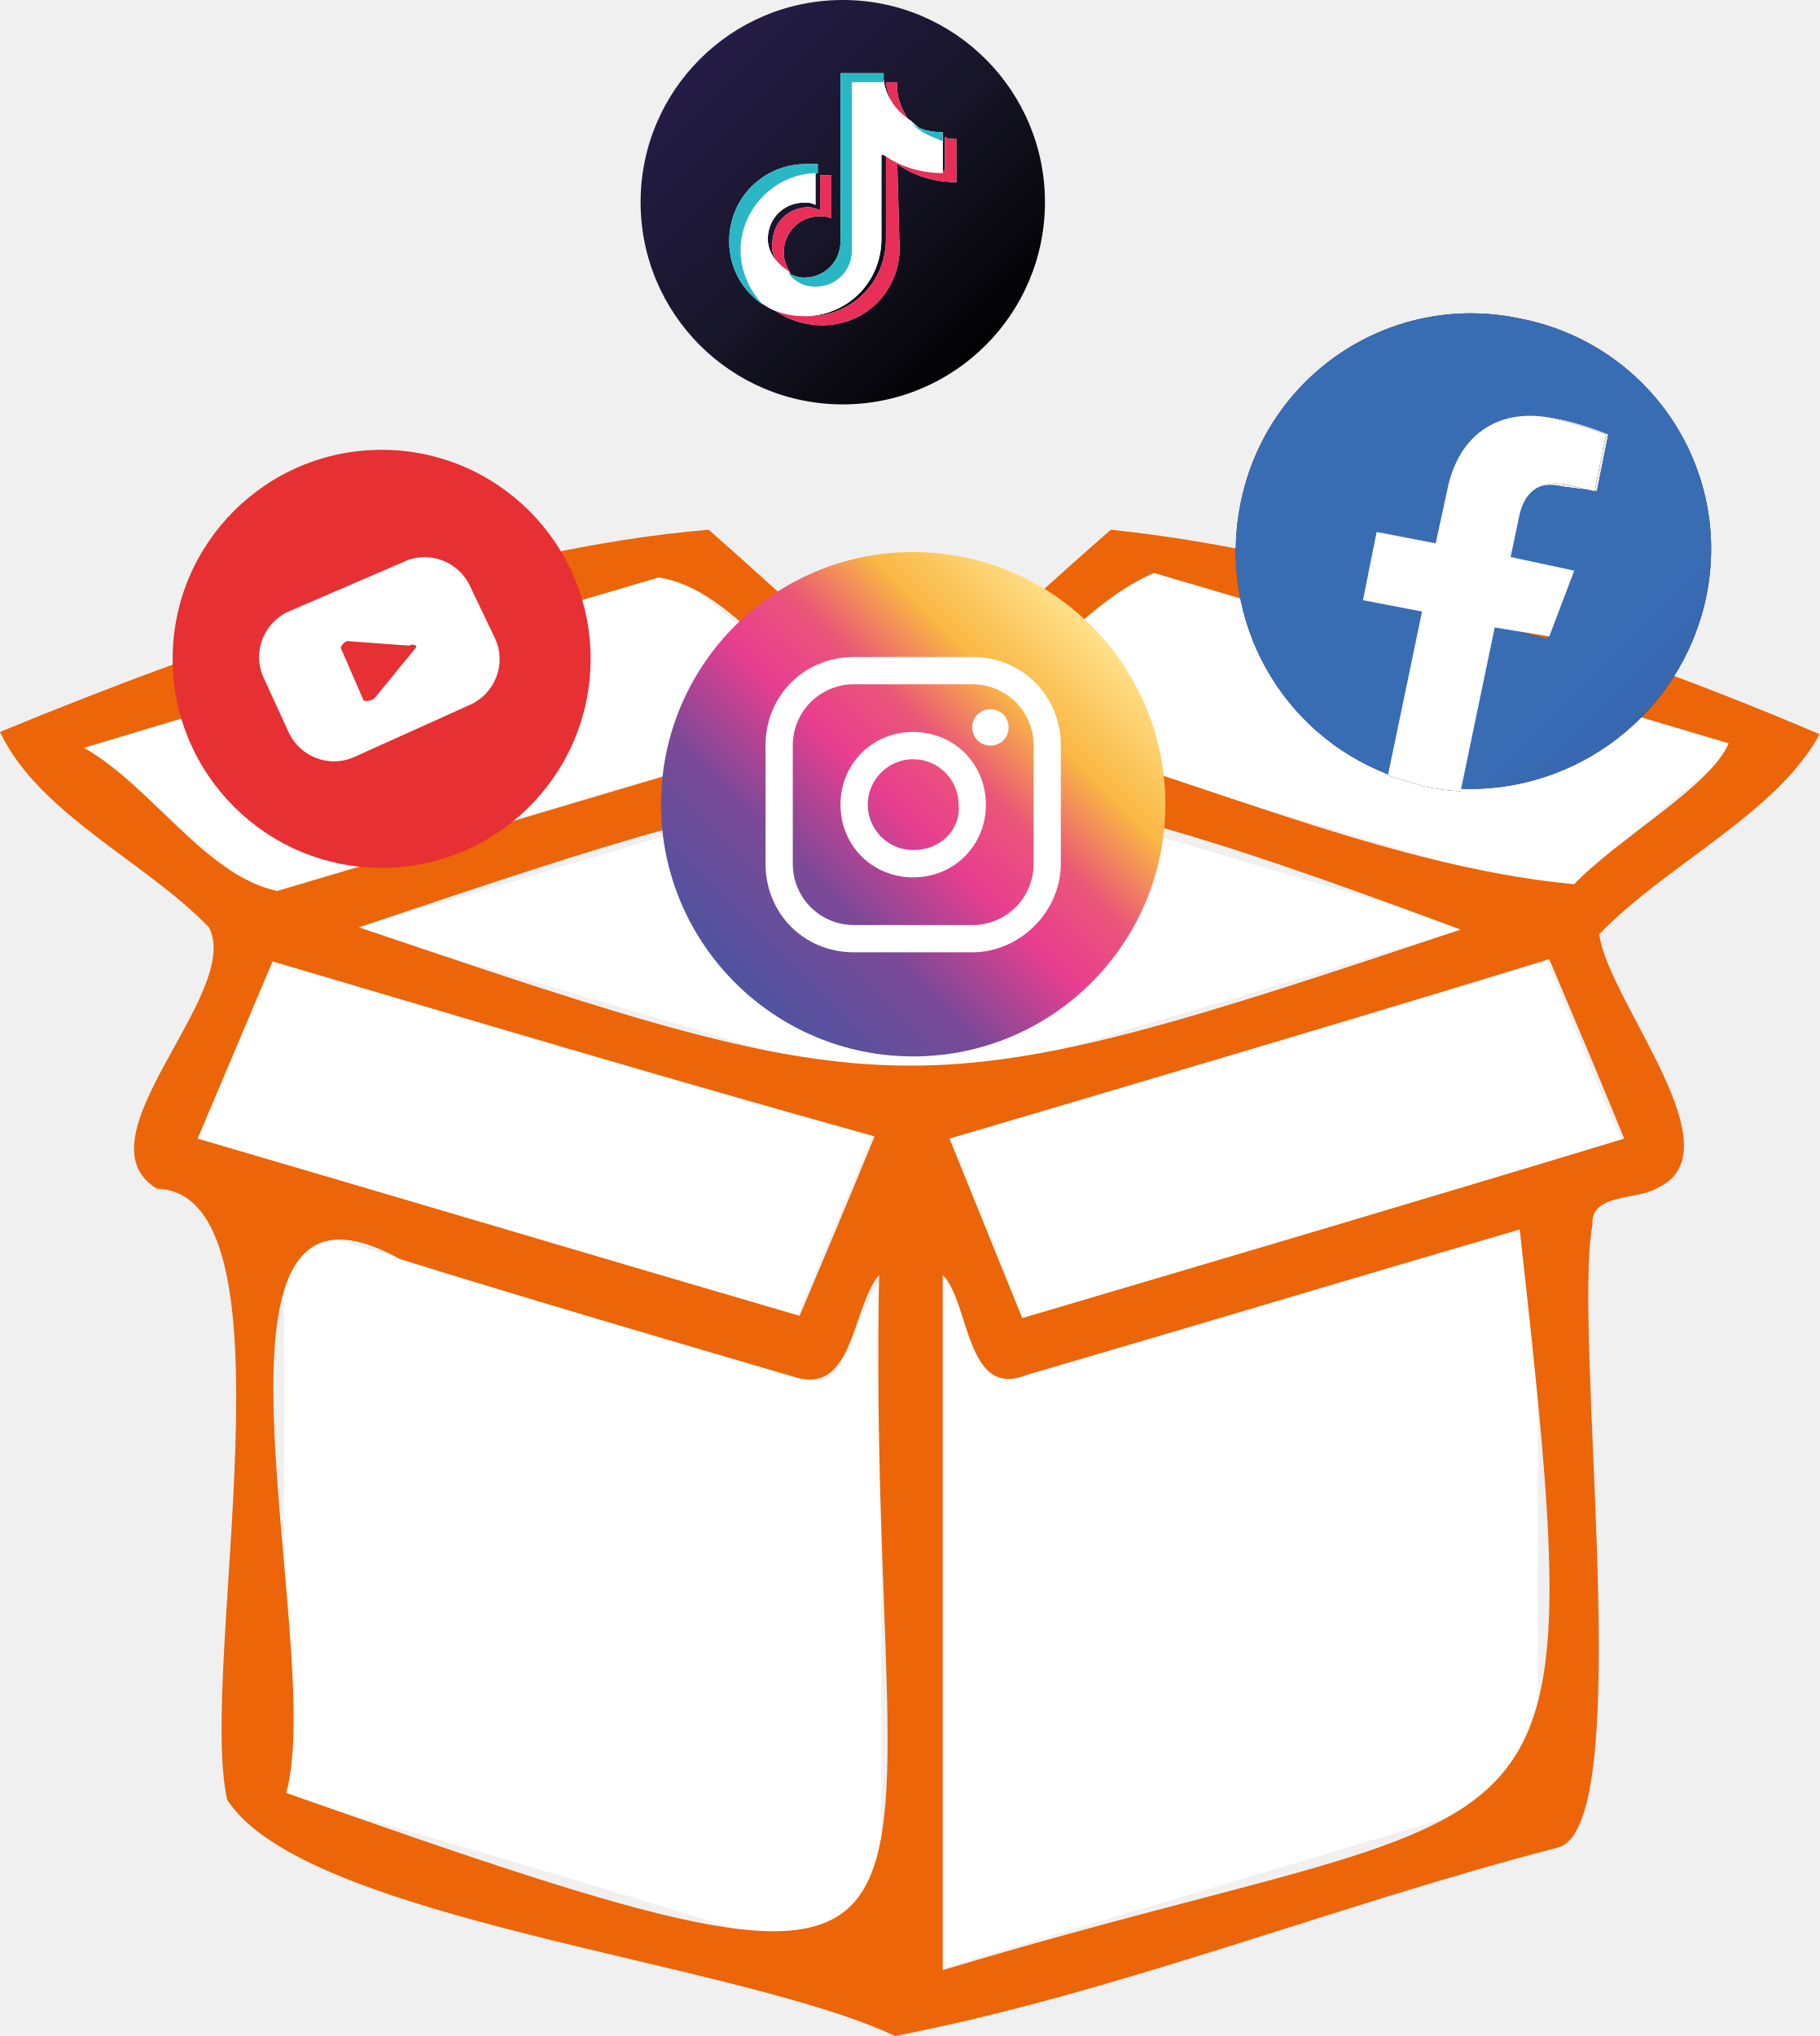
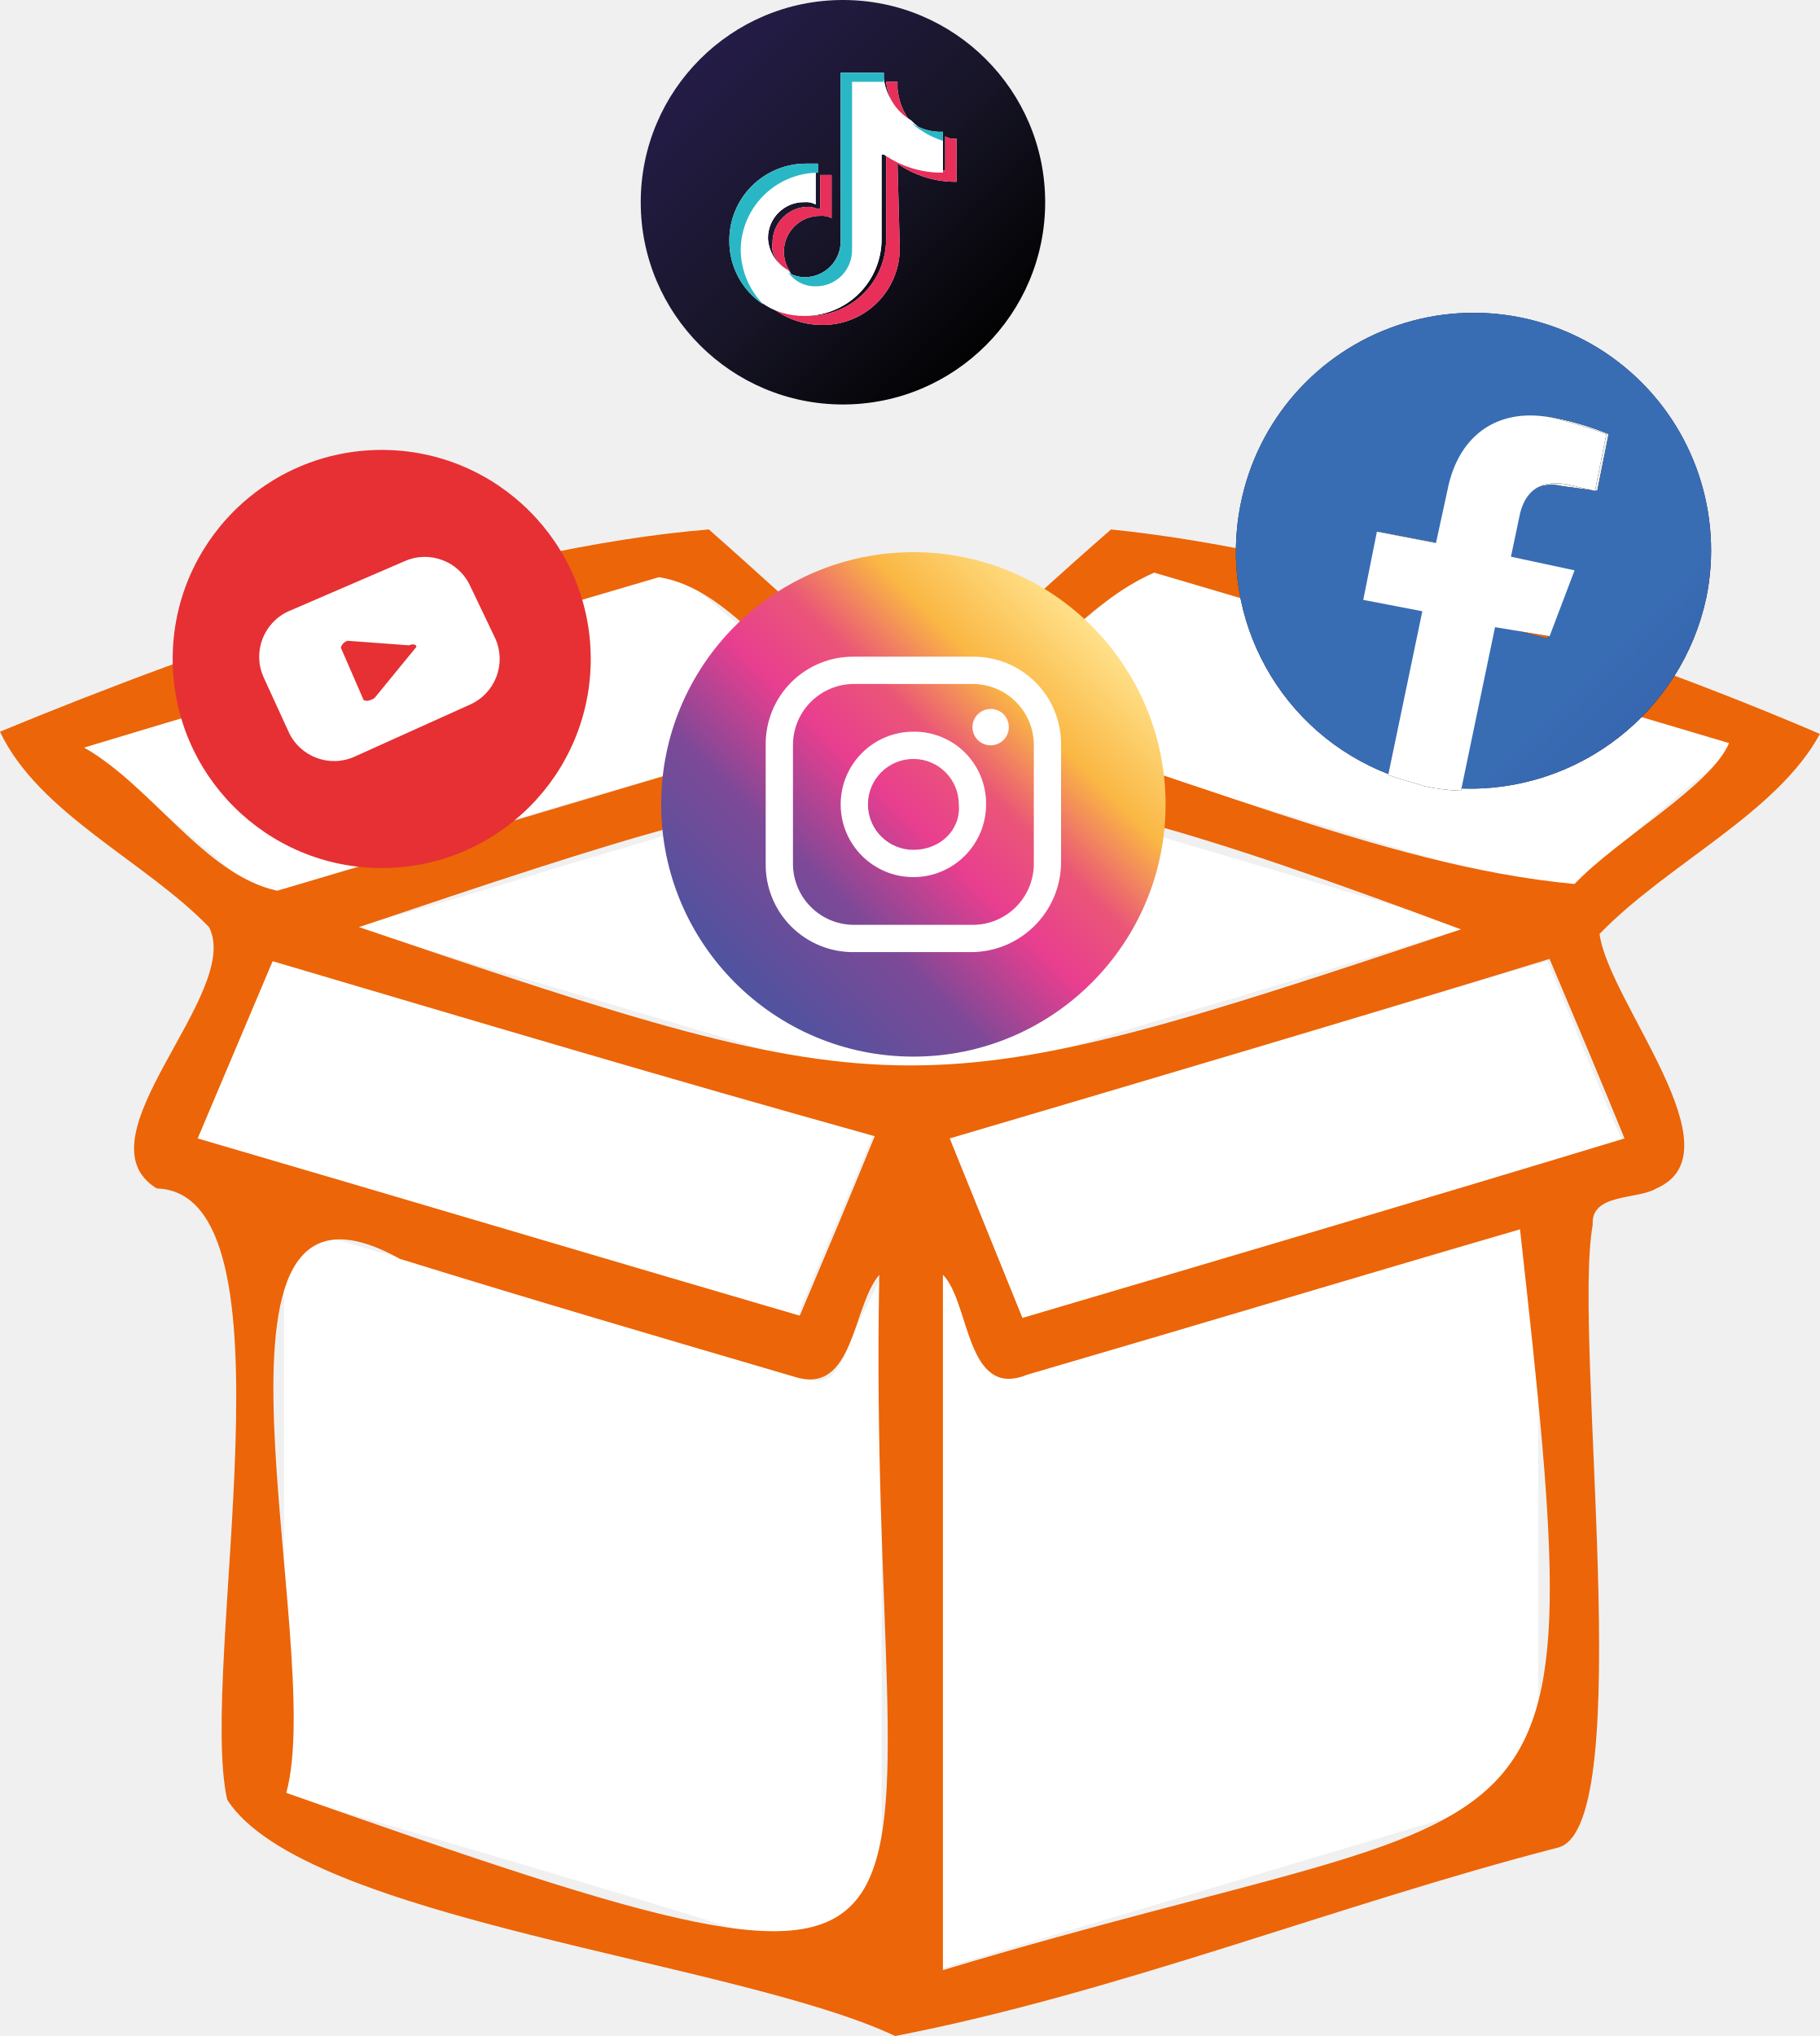
- <svg xmlns="http://www.w3.org/2000/svg" width="217.204" height="243.015" viewBox="81.898 61.45 217.204 243.015">
-   <g>
-     <path d="M194.703 213.353c1.356 2.983 2.712 6.237 3.796 9.22 1.356 3.254 2.44 3.796 5.966 2.711 19.795-5.965 39.32-11.66 59.114-17.625.543-.271 1.356-.271 1.898-.543v68.063c-23.591 7.05-47.182 14.1-71.045 21.151v-82.977c0 .271 0 .271.271 0Z" fill="#fff" fill-rule="evenodd" />
-     <path d="M115.794 275.721V207.66c4.88 1.356 9.49 2.711 14.1 4.067 15.728 4.61 31.456 9.22 47.183 14.1 3.254 1.085 4.339.272 5.695-2.71 1.356-3.255 2.711-6.238 4.338-9.22v83.248c-23.862-7.593-47.454-14.643-71.316-21.423Z" fill="#fff" fill-rule="evenodd" />
-     <path d="m256.258 172.407-26.846 8.135c-12.202 3.525-24.405 7.322-36.607 10.847-1.085.27-2.712.542-3.796 0-20.609-5.966-41.218-12.203-61.826-18.168-.814-.272-1.356-.543-2.712-1.085a953.925 953.925 0 0 0 24.676-7.322c13.016-3.796 26.032-7.863 39.32-11.66 1.355-.27 2.982-.542 4.067 0 20.608 5.966 41.217 12.203 61.826 18.168.542.272 1.084.272 1.627.543.27 0 .27.27.27.542Z" fill="#fff" fill-rule="evenodd" />
-     <path d="M91.931 150.714c6.237-1.898 11.66-3.525 17.355-5.152 17.083-5.153 34.167-10.034 51.25-15.186 1.627-.542 2.712-.27 3.796.814 6.237 5.423 12.745 10.846 19.253 16.27-4.61 1.356-8.948 2.711-13.016 3.796-18.439 5.423-37.15 10.847-55.589 16.541-1.356.271-2.17.271-3.254-.542-5.965-5.152-11.931-10.033-17.897-15.185-.542-.543-.813-.814-1.898-1.356Z" fill="#fff" fill-rule="evenodd" />
-     <path d="M197.686 147.189c4.067-3.526 7.864-6.78 11.66-10.034 2.712-2.169 5.423-4.61 8.135-6.779.542-.542 1.627-.813 2.17-.542 22.777 6.78 45.555 13.558 68.604 20.337l.814.814c-.542.271-1.085.542-1.627 1.085-5.966 4.88-11.931 10.033-17.626 14.914-1.085 1.084-2.17 1.084-3.796.813-22.236-6.508-44.471-13.287-66.707-19.795l-1.627-.813Z" fill="#fff" fill-rule="evenodd" />
-     <path d="M203.923 218.776c-2.983-7.321-5.966-14.1-8.949-21.422l71.588-21.15c2.983 7.05 5.695 14.1 8.949 21.422-23.592 7.05-47.454 14.1-71.588 21.15Z" fill="#fff" fill-rule="evenodd" />
-     <path d="M105.49 197.354c2.982-7.321 5.965-14.1 8.948-21.422l71.588 21.151c-2.983 7.322-5.966 14.1-8.949 21.422a5068.76 5068.76 0 0 1-71.588-21.15Z" fill="#fff" fill-rule="evenodd" />
-     <path d="M272.799 172.95c1.085 8.134 16.812 26.031 6.78 30.37-2.17 1.356-7.865.542-7.594 4.339-2.44 13.287 5.424 71.588-4.067 74.3-26.303 6.778-52.606 17.354-79.18 22.506-18.982-8.948-70.504-13.83-79.723-28.201-3.526-15.728 8.948-72.402-8.407-72.944-9.762-5.966 10.305-23.32 6.237-31.184-7.592-7.864-20.337-13.558-24.947-23.32 24.947-10.305 58.03-21.965 84.604-24.134 27.388 24.134 20.88 23.591 47.996 0 26.575 2.711 59.928 13.83 84.604 24.405-5.152 9.49-18.168 15.456-26.303 23.862Zm-78.367 40.674v82.977c74.842-22.507 77.825-7.864 68.876-88.4-19.524 5.695-39.319 11.66-58.843 17.355-7.321 2.982-6.78-8.678-10.033-11.932Zm-78.367 61.826c90.027 31.727 69.147 21.151 70.774-61.826-3.254 3.797-2.983 14.372-10.033 12.203-15.728-4.61-31.455-9.22-47.183-14.1-26.845-14.915-8.677 46.097-13.558 63.723Zm140.193-103.043c-62.64-23.32-68.605-21.422-131.516-.271 64.809 21.964 66.436 21.964 131.516.271Zm-150.769 24.947c24.134 7.05 47.726 14.101 71.86 21.151 2.982-7.05 5.965-14.1 8.948-21.422-24.405-6.779-47.997-13.83-71.86-20.88l-8.948 21.151Zm98.434 21.422c23.862-7.05 47.725-14.1 71.859-21.422-2.983-7.321-5.966-14.371-8.949-21.422-23.862 7.322-47.725 14.372-71.588 21.422 2.983 7.322 5.695 14.101 8.678 21.422ZM91.93 150.714c8.135 4.61 14.372 15.185 23.05 17.083 23.048-6.779 45.555-13.558 68.604-20.337-8.135-5.152-14.372-15.728-23.049-17.084-23.049 6.78-45.285 13.287-68.605 20.338Zm105.755-3.525c23.863 5.694 48.539 17.625 72.13 19.795 5.152-5.424 16.27-11.66 18.44-16.813-22.779-6.779-45.556-13.558-68.606-20.337-8.135 3.525-14.371 12.202-21.964 17.355Z" fill="#ec6508" fill-rule="evenodd" />
-     <path d="M0 24.847a24.947 24.947 0 1 1 0 .1z" fill-rule="evenodd" fill="url(&quot;#a&quot;)" transform="translate(102.507 115.191)" />
-     <path d="M138.03 131.461c-1.356-2.983-4.882-4.339-7.864-2.983l-13.83 5.966c-2.983 1.356-4.339 4.88-2.983 7.864l2.983 6.508c1.356 2.982 4.881 4.338 7.864 2.982l13.83-6.236c2.982-1.356 4.338-4.881 2.982-7.864l-2.983-6.237Zm-6.509 7.321-4.88 5.966c-.272.271-1.085.542-1.356.271l-2.712-6.237c0-.27.542-.813.813-.813l7.322.542c.542-.27 1.085 0 .813.271Z" fill="#fff" fill-rule="evenodd" />
-     <g>
-       <g>
-         <path d="M120.734 52.84c3.254-15.456-6.779-30.37-22.235-33.353-15.457-3.254-30.371 6.78-33.354 22.236-2.711 13.829 4.881 27.387 17.897 32.268l4.068-19.524-7.05-1.355 1.626-8.135 7.05 1.355 1.356-6.236c1.356-7.05 6.237-10.034 12.745-8.678 2.983.543 6.237 1.898 6.237 1.898l-1.356 6.78-4.067-.543c-3.525-.813-4.881 1.356-5.424 3.525l-1.084 5.153 7.592 1.627-2.982 7.863-6.237-1.627-4.068 19.524c13.83.543 26.303-8.948 29.286-22.778Z" fill-rule="evenodd" fill="url(&quot;#b&quot;)" transform="translate(164.81 79.976)" />
-         <path d="m92.436 49.733 2.982-7.864-7.592-1.627 1.084-5.152c.543-2.17 1.899-4.067 5.424-3.525l3.525.814 1.356-6.78s-2.983-1.084-6.237-1.898c-6.237-1.356-11.389 1.627-12.745 8.678l-1.356 6.236-7.05-1.355-1.627 8.135 7.05 1.355-4.067 19.524c1.356.543 2.711.814 4.338 1.356 1.356.271 2.983.543 4.34.543l4.067-19.524 6.508 1.084Z" fill-rule="evenodd" fill="url(&quot;#c&quot;)" transform="translate(174.398 87.693)" />
+ <svg xmlns="http://www.w3.org/2000/svg" xmlns:xlink="http://www.w3.org/1999/xlink" width="217.204" height="242.965" viewBox="0 0 217.204 242.965">
+   <defs>
+     <linearGradient id="linear-gradient" x1="-1.465" y1="1.45" x2="-2.168" y2="2.153" gradientUnits="objectBoundingBox">
+       <stop offset="0" stop-color="#e63033" />
+       <stop offset="1" stop-color="#9d1915" />
+     </linearGradient>
+     <linearGradient id="linear-gradient-2" x1="-10.012" y1="11.262" x2="-9.304" y2="11.969" gradientUnits="objectBoundingBox">
+       <stop offset="0" stop-color="#241c47" />
+       <stop offset="0.537" stop-color="#171527" />
+       <stop offset="1" stop-color="#020203" />
+     </linearGradient>
+     <linearGradient id="linear-gradient-3" x1="-20.106" y1="14" x2="-18.722" y2="14.897" xlink:href="#linear-gradient-2" />
+     <linearGradient id="linear-gradient-4" x1="0.937" y1="0.516" x2="1.644" y2="1.223" gradientUnits="objectBoundingBox">
+       <stop offset="0" stop-color="#386db4" />
+       <stop offset="0.17" stop-color="#3767b0" />
+       <stop offset="0.448" stop-color="#3458a4" />
+       <stop offset="0.795" stop-color="#313f92" />
+       <stop offset="1" stop-color="#2d3189" />
+     </linearGradient>
+     <linearGradient id="linear-gradient-5" x1="0.143" y1="0.144" x2="0.851" y2="0.852" xlink:href="#linear-gradient-2" />
+     <linearGradient id="linear-gradient-6" x1="0.851" y1="0.146" x2="0.146" y2="0.852" gradientUnits="objectBoundingBox">
+       <stop offset="0.001" stop-color="#ffe088" />
+       <stop offset="0.209" stop-color="#fab744" />
+       <stop offset="0.377" stop-color="#ea5578" />
+       <stop offset="0.524" stop-color="#e93e8f" />
+       <stop offset="0.739" stop-color="#7c4997" />
+       <stop offset="1" stop-color="#4f53a0" />
+     </linearGradient>
+   </defs>
+   <g id="social" transform="translate(-10.2 -5.1)">
+     <path id="Path_8590" d="M51.971,65.037c1.356,2.983,2.712,6.237,3.8,9.22,1.356,3.254,2.441,3.8,5.966,2.712,19.8-5.966,39.319-11.66,59.114-17.626.542-.271,1.356-.271,1.9-.542v68.063c-23.591,7.05-47.183,14.1-71.046,21.151V65.037C51.7,65.308,51.7,65.308,51.971,65.037Z" transform="translate(71.034 91.916)" fill="#fff" />
+     <path id="Path_8591" d="M22.7,127.063V59c4.881,1.356,9.491,2.712,14.1,4.067,15.728,4.61,31.455,9.22,47.183,14.1,3.254,1.085,4.339.271,5.694-2.712a95.976,95.976,0,0,1,4.339-9.22v83.248C70.154,140.892,46.563,133.842,22.7,127.063Z" transform="translate(21.396 92.259)" fill="#fff" />
+     <path id="Path_8592" d="M157.687,58.35l-26.845,8.135c-12.2,3.525-24.4,7.321-36.607,10.847a6.058,6.058,0,0,1-3.8,0C69.829,71.366,49.22,65.13,28.612,59.164c-.813-.271-1.356-.542-2.712-1.085,8.677-2.44,16.812-4.881,24.676-7.321,13.016-3.8,26.032-7.864,39.319-11.66,1.356-.271,2.983-.542,4.067,0,20.609,5.966,41.217,12.2,61.826,18.168.542.271,1.085.271,1.627.542C157.687,57.808,157.687,58.079,157.687,58.35Z" transform="translate(26.873 57.657)" fill="#fff" />
+     <path id="Path_8593" d="M13.9,51.009c6.237-1.9,11.66-3.525,17.355-5.152C48.338,40.7,65.422,35.823,82.505,30.671a3.264,3.264,0,0,1,3.8.813c6.237,5.423,12.745,10.847,19.253,16.27-4.61,1.356-8.948,2.712-13.016,3.8C74.1,56.974,55.388,62.4,36.949,68.092A3.463,3.463,0,0,1,33.7,67.55C27.729,62.4,21.764,57.517,15.8,52.364A5.7,5.7,0,0,0,13.9,51.009Z" transform="translate(6.333 43.305)" fill="#fff" />
+     <path id="Path_8594" d="M52.9,47.722c4.068-3.525,7.864-6.779,11.66-10.033,2.712-2.169,5.423-4.61,8.135-6.779a2.252,2.252,0,0,1,2.169-.542C97.642,37.146,120.42,43.925,143.47,50.7l.814.813a5.673,5.673,0,0,0-1.627,1.085c-5.966,4.881-11.931,10.033-17.626,14.914-1.085,1.085-2.169,1.085-3.8.813C99,61.822,76.763,55.043,54.527,48.535Z" transform="translate(73.088 43.067)" fill="#fff" />
+     <path id="Path_8595" d="M60.848,89.973c-2.983-7.321-5.966-14.1-8.948-21.422L123.488,47.4c2.983,7.05,5.694,14.1,8.948,21.422Q97.049,79.4,60.848,89.973Z" transform="translate(71.376 72.403)" fill="#fff" />
+     <path id="Path_8596" d="M18.9,68.722c2.983-7.321,5.966-14.1,8.948-21.422L99.436,68.451c-2.983,7.321-5.966,14.1-8.948,21.422Q55.1,79.7,18.9,68.722Z" transform="translate(14.891 72.232)" fill="#fff" />
+     <path id="Path_8597" d="M201.1,76.668c1.085,8.135,16.812,26.032,6.779,30.371-2.169,1.356-7.864.542-7.593,4.339-2.44,13.287,5.423,71.588-4.067,74.3-26.3,6.779-52.606,17.355-79.181,22.507-18.982-8.948-70.5-13.829-79.723-28.2-3.525-15.728,8.948-72.4-8.406-72.944-9.762-5.966,10.3-23.32,6.237-31.184C27.555,67.99,14.81,62.3,10.2,52.534,35.147,42.229,68.23,30.569,94.8,28.4c27.388,24.134,20.88,23.591,48,0,26.574,2.712,59.928,13.829,84.6,24.4C222.252,62.3,209.236,68.261,201.1,76.668Zm-78.367,40.675v82.977c74.842-22.507,77.825-7.864,68.876-88.4-19.524,5.694-39.319,11.66-58.843,17.355C125.446,132.257,125.988,120.6,122.734,117.343ZM44.367,179.168c90.027,31.726,69.147,21.151,70.774-61.826-3.254,3.8-2.983,14.372-10.033,12.2-15.728-4.61-31.455-9.22-47.183-14.1C31.08,100.53,49.248,161.543,44.367,179.168ZM184.56,76.125C121.921,52.8,115.955,54.7,53.044,75.854,117.853,97.819,119.48,97.819,184.56,76.125ZM33.791,101.073c24.134,7.05,47.725,14.1,71.859,21.151,2.983-7.05,5.966-14.1,8.948-21.422-24.4-6.779-48-13.829-71.859-20.88Zm98.433,21.422c23.863-7.05,47.725-14.1,71.859-21.422-2.983-7.321-5.966-14.372-8.948-21.422-23.863,7.322-47.725,14.372-71.588,21.422C126.53,108.394,129.242,115.173,132.225,122.495ZM20.233,54.432c8.135,4.61,14.372,15.185,23.049,17.083,23.049-6.779,45.556-13.558,68.605-20.337-8.135-5.152-14.372-15.728-23.049-17.083C65.789,40.874,43.553,47.382,20.233,54.432Zm105.755-3.525c23.863,5.694,48.539,17.626,72.13,19.8,5.152-5.423,16.27-11.66,18.439-16.812C193.78,47.11,171,40.331,147.952,33.552,139.817,37.077,133.581,45.755,125.988,50.907Z" transform="translate(0 39.882)" fill="#ec6508" />
+     <circle id="Ellipse_78" cx="24.947" cy="24.947" r="24.947" transform="translate(30.809 58.791)" fill="url(#linear-gradient)" />
+     <path id="Path_8598" d="M46.809,33.115a5.957,5.957,0,0,0-7.864-2.983L25.115,36.1a5.957,5.957,0,0,0-2.983,7.864l2.983,6.508a5.957,5.957,0,0,0,7.864,2.983l13.829-6.237a5.957,5.957,0,0,0,2.983-7.864ZM40.3,40.437,35.42,46.4c-.271.271-1.085.542-1.356.271l-2.712-6.237a1.222,1.222,0,0,1,.813-.813l7.321.542C40.029,39.895,40.572,40.166,40.3,40.437Z" transform="translate(19.523 41.946)" fill="#fff" />
+     <g id="Group_6882" transform="translate(157.71 42.45)">
+       <g id="Group_6880">
+         <path id="Path_8599" d="M120.734,52.84A28.345,28.345,0,1,0,65.145,41.723a28.476,28.476,0,0,0,17.9,32.269L87.11,54.467l-7.05-1.356,1.627-8.135,7.05,1.356L90.092,40.1c1.356-7.05,6.237-10.033,12.745-8.677a35.738,35.738,0,0,1,6.237,1.9L107.718,40.1l-4.067-.542c-3.525-.813-4.881,1.356-5.423,3.525l-1.085,5.152,7.593,1.627-2.983,7.864-6.237-1.627L91.448,75.618A28.861,28.861,0,0,0,120.734,52.84Z" transform="translate(-64.598 -18.874)" fill="url(#linear-gradient-2)" />
+         <path id="Path_8600" d="M92.436,49.733l2.983-7.864-7.593-1.627L88.91,35.09c.542-2.169,1.9-4.067,5.423-3.525l3.525.813L99.215,25.6s-2.983-1.085-6.237-1.9c-6.237-1.356-11.389,1.627-12.745,8.677l-1.356,6.237-7.05-1.356L70.2,45.395l7.05,1.356L73.183,66.274c1.356.542,2.712.813,4.339,1.356a23.735,23.735,0,0,0,4.339.542l4.067-19.524Z" transform="translate(-55.01 -11.157)" fill="url(#linear-gradient-3)" />
      </g>
-       <g>
-         <path d="M120.734 52.84c3.254-15.456-6.779-30.37-22.235-33.353-15.457-3.254-30.371 6.78-33.354 22.236-2.711 13.829 4.881 27.387 17.897 32.268l4.068-19.524-7.05-1.355 1.626-8.135 7.05 1.355 1.356-6.236c1.356-7.05 6.237-10.034 12.745-8.678 2.983.543 6.237 1.898 6.237 1.898l-1.356 6.78-4.067-.543c-3.525-.813-4.881 1.356-5.424 3.525l-1.084 5.153 7.592 1.627-2.982 7.863-6.237-1.627-4.068 19.524c13.83.543 26.303-8.948 29.286-22.778Z" fill-rule="evenodd" fill="url(&quot;#d&quot;)" transform="translate(164.81 79.976)" />
-         <path d="m266.833 137.427 2.983-7.864-7.593-1.627 1.085-5.152c.542-2.17 1.898-4.068 5.423-3.526l3.526.814 1.355-6.78s-2.982-1.084-6.236-1.897c-6.237-1.356-11.39 1.627-12.745 8.677l-1.356 6.237-7.05-1.356-1.627 8.135 7.05 1.356-4.067 19.524c1.355.542 2.711.813 4.338 1.356 1.356.27 2.983.542 4.339.542l4.067-19.524 6.508 1.085Z" fill="#fff" fill-rule="evenodd" />
+       <g id="Group_6881">
+         <path id="Path_8601" d="M120.734,52.84A28.345,28.345,0,1,0,65.145,41.723a28.476,28.476,0,0,0,17.9,32.269L87.11,54.467l-7.05-1.356,1.627-8.135,7.05,1.356L90.092,40.1c1.356-7.05,6.237-10.033,12.745-8.677a35.738,35.738,0,0,1,6.237,1.9L107.718,40.1l-4.067-.542c-3.525-.813-4.881,1.356-5.423,3.525l-1.085,5.152,7.593,1.627-2.983,7.864-6.237-1.627L91.448,75.618A28.861,28.861,0,0,0,120.734,52.84Z" transform="translate(-64.598 -18.874)" fill="url(#linear-gradient-4)" />
+         <path id="Path_8602" d="M92.436,49.733l2.983-7.864-7.593-1.627L88.91,35.09c.542-2.169,1.9-4.067,5.423-3.525l3.525.813L99.215,25.6s-2.983-1.085-6.237-1.9c-6.237-1.356-11.389,1.627-12.745,8.677l-1.356,6.237-7.05-1.356L70.2,45.395l7.05,1.356L73.183,66.274c1.356.542,2.712.813,4.339,1.356a23.735,23.735,0,0,0,4.339.542l4.067-19.524Z" transform="translate(-55.01 -11.157)" fill="#fff" />
      </g>
    </g>
-     <g>
-       <path d="M0 24.034a24.134 24.134 0 1 1 0 .1z" fill-rule="evenodd" fill="url(&quot;#e&quot;)" transform="translate(158.367 61.5)" />
-       <g>
-         <g>
-           <path d="M189.009 81.024c1.898 1.356 4.338 2.17 7.05 2.17V78.04c-.542 0-1.085 0-1.356-.27v4.067c-2.711 0-5.152-.814-7.05-2.17v10.305c0 5.152-4.067 9.22-9.22 9.22-1.898 0-3.796-.543-5.152-1.628 1.627 1.627 4.068 2.712 6.78 2.712 5.152 0 9.219-4.068 9.219-9.22l-.271-10.033Zm1.627-4.88c-.814-1.086-1.627-2.713-1.627-4.068v-.814h-1.356c.271 2.17 1.356 3.796 2.983 4.881ZM176.264 94.04c-.542-.813-.813-1.627-.813-2.44 0-2.441 1.898-4.34 4.338-4.34.543 0 .814 0 1.356.272V82.38h-1.356v4.067c-.542 0-.813-.27-1.356-.27-2.44 0-4.338 1.897-4.338 4.338-.271 1.356.813 2.712 2.169 3.525Z" fill="#fff" fill-rule="evenodd" />
-           <path d="M187.382 79.94c1.898 1.355 4.338 2.169 7.05 2.169V78.04c-1.356-.27-2.712-1.084-3.796-2.17-1.627-1.084-2.983-2.71-3.254-4.88h-3.797v20.066c0 2.44-1.898 4.339-4.338 4.339-1.356 0-2.712-.542-3.254-1.627-1.356-.814-2.44-2.17-2.44-3.796 0-2.441 1.898-4.34 4.338-4.34.542 0 .813 0 1.356.272v-4.067c-5.152 0-9.22 4.338-9.22 9.22 0 2.44 1.085 4.88 2.712 6.507 1.356 1.085 3.254 1.627 5.152 1.627 5.152 0 9.22-4.067 9.22-9.22V79.94h.27Z" fill="#fff" fill-rule="evenodd" />
-           <path d="M194.432 78.312v-1.084c-1.356 0-2.712-.271-3.796-1.085 1.084 1.085 2.44 1.627 3.796 2.17Zm-7.05-7.05v-1.085h-5.152v20.067c0 2.44-1.898 4.338-4.339 4.338-.813 0-1.356-.27-1.898-.542.813 1.085 1.898 1.627 3.254 1.627 2.44 0 4.339-1.898 4.339-4.339V71.262h3.796Zm-7.864 10.847v-1.085h-1.356c-5.152 0-9.22 4.068-9.22 9.22 0 3.254 1.628 5.965 4.068 7.592-1.627-1.627-2.712-4.067-2.712-6.508 0-4.88 4.068-9.22 9.22-9.22Z" fill="#fff" fill-rule="evenodd" />
-         </g>
-         <g>
-           <path d="M189.009 81.024c1.898 1.356 4.338 2.17 7.05 2.17V78.04c-.542 0-1.085 0-1.356-.27v4.067c-2.711 0-5.152-.814-7.05-2.17v10.305c0 5.152-4.067 9.22-9.22 9.22-1.898 0-3.796-.543-5.152-1.628 1.627 1.627 4.068 2.712 6.78 2.712 5.152 0 9.219-4.068 9.219-9.22l-.271-10.033Zm1.627-4.88c-.814-1.086-1.627-2.713-1.627-4.068v-.814h-1.356c.271 2.17 1.356 3.796 2.983 4.881ZM176.264 94.04c-.542-.813-.813-1.627-.813-2.44 0-2.441 1.898-4.34 4.338-4.34.543 0 .814 0 1.356.272V82.38h-1.356v4.067c-.542 0-.813-.27-1.356-.27-2.44 0-4.338 1.897-4.338 4.338-.271 1.356.813 2.712 2.169 3.525Z" fill="#e72f59" fill-rule="evenodd" />
-           <path d="M187.382 79.94c1.898 1.355 4.338 2.169 7.05 2.169V78.04c-1.356-.27-2.712-1.084-3.796-2.17-1.627-1.084-2.983-2.71-3.254-4.88h-3.797v20.066c0 2.44-1.898 4.339-4.338 4.339-1.356 0-2.712-.542-3.254-1.627-1.356-.814-2.44-2.17-2.44-3.796 0-2.441 1.898-4.34 4.338-4.34.542 0 .813 0 1.356.272v-4.067c-5.152 0-9.22 4.338-9.22 9.22 0 2.44 1.085 4.88 2.712 6.507 1.356 1.085 3.254 1.627 5.152 1.627 5.152 0 9.22-4.067 9.22-9.22V79.94h.27Z" fill="#fff" fill-rule="evenodd" />
-           <path d="M194.432 78.312v-1.084c-1.356 0-2.712-.271-3.796-1.085 1.084 1.085 2.44 1.627 3.796 2.17Zm-7.05-7.05v-1.085h-5.152v20.067c0 2.44-1.898 4.338-4.339 4.338-.813 0-1.356-.27-1.898-.542.813 1.085 1.898 1.627 3.254 1.627 2.44 0 4.339-1.898 4.339-4.339V71.262h3.796Zm-7.864 10.847v-1.085h-1.356c-5.152 0-9.22 4.068-9.22 9.22 0 3.254 1.628 5.965 4.068 7.592-1.627-1.627-2.712-4.067-2.712-6.508 0-4.88 4.068-9.22 9.22-9.22Z" fill="#2ab7c5" fill-rule="evenodd" />
-         </g>
+     <circle id="Ellipse_79" cx="24.134" cy="24.134" r="24.134" transform="translate(86.669 5.1)" fill="url(#linear-gradient-5)" />
+     <g id="Group_6885" transform="translate(97.244 13.777)">
+       <g id="Group_6883">
+         <path id="Path_8603" d="M59.628,18.462a12.086,12.086,0,0,0,7.05,2.169V15.479a2.032,2.032,0,0,1-1.356-.271v4.067a12.086,12.086,0,0,1-7.05-2.169v10.3a9.144,9.144,0,0,1-9.22,9.22A8.344,8.344,0,0,1,43.9,35a9.631,9.631,0,0,0,6.779,2.712A9.144,9.144,0,0,0,59.9,28.5l-.271-10.033Zm1.627-4.881a7.633,7.633,0,0,1-1.627-4.067V8.7H58.272a6.65,6.65,0,0,0,2.983,4.881Zm-14.372,17.9a4.374,4.374,0,0,1-.813-2.44A4.283,4.283,0,0,1,50.408,24.7a2.445,2.445,0,0,1,1.356.271V19.818H50.408v4.067c-.542,0-.813-.271-1.356-.271a4.283,4.283,0,0,0-4.339,4.339C44.442,29.309,45.527,30.664,46.883,31.478Z" transform="translate(-39.561 -7.615)" fill="#fff" />
+         <path id="Path_8604" d="M60.055,17.548a12.086,12.086,0,0,0,7.05,2.169V15.65a7.731,7.731,0,0,1-3.8-2.169A6.954,6.954,0,0,1,60.055,8.6h-3.8V28.666A4.283,4.283,0,0,1,51.92,33a3.55,3.55,0,0,1-3.254-1.627,4.592,4.592,0,0,1-2.44-3.8,4.283,4.283,0,0,1,4.339-4.339,2.445,2.445,0,0,1,1.356.271V19.447a9.317,9.317,0,0,0-9.22,9.22,9.469,9.469,0,0,0,2.712,6.508A8.344,8.344,0,0,0,50.564,36.8a9.144,9.144,0,0,0,9.22-9.22V17.548Z" transform="translate(-41.615 -7.787)" fill="#fff" />
+         <path id="Path_8605" d="M67.79,16.435V15.35a6.226,6.226,0,0,1-3.8-1.085A10.639,10.639,0,0,0,67.79,16.435Zm-7.05-7.05V8.3H55.587V28.366A4.283,4.283,0,0,1,51.248,32.7a3.919,3.919,0,0,1-1.9-.542A3.865,3.865,0,0,0,52.6,33.79a4.283,4.283,0,0,0,4.339-4.339V9.385ZM52.875,20.231V19.147H51.52a9.144,9.144,0,0,0-9.22,9.22,9.014,9.014,0,0,0,4.067,7.593,9.469,9.469,0,0,1-2.712-6.508,9.317,9.317,0,0,1,9.22-9.22Z" transform="translate(-42.3 -8.3)" fill="#fff" />
+       </g>
+       <g id="Group_6884">
+         <path id="Path_8606" d="M59.628,18.462a12.086,12.086,0,0,0,7.05,2.169V15.479a2.032,2.032,0,0,1-1.356-.271v4.067a12.086,12.086,0,0,1-7.05-2.169v10.3a9.144,9.144,0,0,1-9.22,9.22A8.344,8.344,0,0,1,43.9,35a9.631,9.631,0,0,0,6.779,2.712A9.144,9.144,0,0,0,59.9,28.5l-.271-10.033Zm1.627-4.881a7.633,7.633,0,0,1-1.627-4.067V8.7H58.272a6.65,6.65,0,0,0,2.983,4.881Zm-14.372,17.9a4.374,4.374,0,0,1-.813-2.44A4.283,4.283,0,0,1,50.408,24.7a2.445,2.445,0,0,1,1.356.271V19.818H50.408v4.067c-.542,0-.813-.271-1.356-.271a4.283,4.283,0,0,0-4.339,4.339C44.442,29.309,45.527,30.664,46.883,31.478Z" transform="translate(-39.561 -7.615)" fill="#e72f59" fill-rule="evenodd" />
+         <path id="Path_8607" d="M60.055,17.548a12.086,12.086,0,0,0,7.05,2.169V15.65a7.731,7.731,0,0,1-3.8-2.169A6.954,6.954,0,0,1,60.055,8.6h-3.8V28.666A4.283,4.283,0,0,1,51.92,33a3.55,3.55,0,0,1-3.254-1.627,4.592,4.592,0,0,1-2.44-3.8,4.283,4.283,0,0,1,4.339-4.339,2.445,2.445,0,0,1,1.356.271V19.447a9.317,9.317,0,0,0-9.22,9.22,9.469,9.469,0,0,0,2.712,6.508A8.344,8.344,0,0,0,50.564,36.8a9.144,9.144,0,0,0,9.22-9.22V17.548Z" transform="translate(-41.615 -7.787)" fill="#fff" fill-rule="evenodd" />
+         <path id="Path_8608" d="M67.79,16.435V15.35a6.226,6.226,0,0,1-3.8-1.085A10.639,10.639,0,0,0,67.79,16.435Zm-7.05-7.05V8.3H55.587V28.366A4.283,4.283,0,0,1,51.248,32.7a3.919,3.919,0,0,1-1.9-.542A3.865,3.865,0,0,0,52.6,33.79a4.283,4.283,0,0,0,4.339-4.339V9.385ZM52.875,20.231V19.147H51.52a9.144,9.144,0,0,0-9.22,9.22,9.014,9.014,0,0,0,4.067,7.593,9.469,9.469,0,0,1-2.712-6.508,9.317,9.317,0,0,1,9.22-9.22Z" transform="translate(-42.3 -8.3)" fill="#2ab7c5" fill-rule="evenodd" />
      </g>
    </g>
-     <path d="M0 30a30.1 30.1 0 1 1 0 .1z" fill-rule="evenodd" fill="url(&quot;#f&quot;)" transform="translate(160.807 127.393)" />
-     <g>
-       <g>
-         <path d="M200.126 146.104c-1.084 0-2.169.813-2.169 2.17 0 1.084.814 2.169 2.17 2.169 1.084 0 2.169-.814 2.169-2.17 0-1.356-1.085-2.17-2.17-2.17Z" fill="#fff" fill-rule="evenodd" />
-         <path d="M190.907 148.816c-4.881 0-8.678 3.796-8.678 8.677 0 4.88 3.797 8.677 8.678 8.677 4.88 0 8.677-3.796 8.677-8.677s-3.796-8.677-8.677-8.677Zm0 14.1c-2.983 0-5.424-2.44-5.424-5.423s2.44-5.423 5.424-5.423c2.983 0 5.423 2.44 5.423 5.423.271 2.983-2.17 5.423-5.423 5.423Z" fill="#fff" fill-rule="evenodd" />
-         <path d="M197.957 175.119h-14.1c-5.966 0-10.576-4.61-10.576-10.576v-14.1c0-5.966 4.61-10.576 10.575-10.576h14.101c5.966 0 10.576 4.61 10.576 10.576v14.1c0 5.695-4.881 10.576-10.576 10.576Zm-14.1-31.998a7.291 7.291 0 0 0-7.322 7.322v14.1a7.291 7.291 0 0 0 7.321 7.322h14.101a7.291 7.291 0 0 0 7.322-7.322v-14.1a7.291 7.291 0 0 0-7.322-7.322h-14.1Z" fill="#fff" fill-rule="evenodd" />
+     <circle id="Ellipse_80" cx="30.099" cy="30.099" r="30.099" transform="translate(89.109 70.993)" fill="url(#linear-gradient-6)" />
+     <g id="Group_6887" transform="translate(101.583 83.467)">
+       <g id="Group_6886">
+         <path id="Path_8609" d="M55.169,36.3a2.169,2.169,0,1,0,2.169,2.169A2.139,2.139,0,0,0,55.169,36.3Z" transform="translate(-28.324 -30.063)" fill="#fff" />
+         <path id="Path_8610" d="M55.877,37.3a8.677,8.677,0,1,0,8.677,8.677A8.566,8.566,0,0,0,55.877,37.3Zm0,14.1A5.423,5.423,0,1,1,61.3,45.977C61.572,48.96,59.131,51.4,55.877,51.4Z" transform="translate(-38.252 -28.352)" fill="#fff" />
+         <path id="Path_8611" d="M68.576,69.252h-14.1A10.42,10.42,0,0,1,43.9,58.676v-14.1A10.42,10.42,0,0,1,54.475,34h14.1A10.42,10.42,0,0,1,79.152,44.575v14.1A10.768,10.768,0,0,1,68.576,69.252Zm-14.1-32a7.291,7.291,0,0,0-7.321,7.321v14.1A7.291,7.291,0,0,0,54.475,66h14.1A7.291,7.291,0,0,0,75.9,58.676v-14.1a7.291,7.291,0,0,0-7.321-7.321Z" transform="translate(-43.9 -34)" fill="#fff" />
      </g>
    </g>
  </g>
-   <defs>
-     <linearGradient x1="-1.465" y1="1.45" x2="-2.168" y2="2.153" id="a">
-       <stop stop-color="#e63033" offset="0" />
-       <stop stop-color="#9d1915" offset="1" />
-     </linearGradient>
-     <linearGradient x1="-10.012" y1="11.262" x2="-9.304" y2="11.969" id="b">
-       <stop stop-color="#241c47" offset="0" />
-       <stop stop-color="#171527" offset=".537" />
-       <stop stop-color="#020203" offset="1" />
-     </linearGradient>
-     <linearGradient x1="-20.106" y1="14" x2="-18.722" y2="14.897" id="c">
-       <stop stop-color="#241c47" offset="0" />
-       <stop stop-color="#171527" offset=".537" />
-       <stop stop-color="#020203" offset="1" />
-     </linearGradient>
-     <linearGradient x1=".937" y1=".516" x2="1.644" y2="1.223" id="d">
-       <stop stop-color="#386db4" offset="0" />
-       <stop stop-color="#3767b0" offset=".17" />
-       <stop stop-color="#3458a4" offset=".448" />
-       <stop stop-color="#313f92" offset=".795" />
-       <stop stop-color="#2d3189" offset="1" />
-     </linearGradient>
-     <linearGradient x1=".143" y1=".144" x2=".851" y2=".852" id="e">
-       <stop stop-color="#241c47" offset="0" />
-       <stop stop-color="#171527" offset=".537" />
-       <stop stop-color="#020203" offset="1" />
-     </linearGradient>
-     <linearGradient x1=".851" y1=".146" x2=".146" y2=".852" id="f">
-       <stop stop-color="#ffe088" offset=".001" />
-       <stop stop-color="#fab744" offset=".209" />
-       <stop stop-color="#ea5578" offset=".377" />
-       <stop stop-color="#e93e8f" offset=".524" />
-       <stop stop-color="#7c4997" offset=".739" />
-       <stop stop-color="#4f53a0" offset="1" />
-     </linearGradient>
-   </defs>
</svg>
